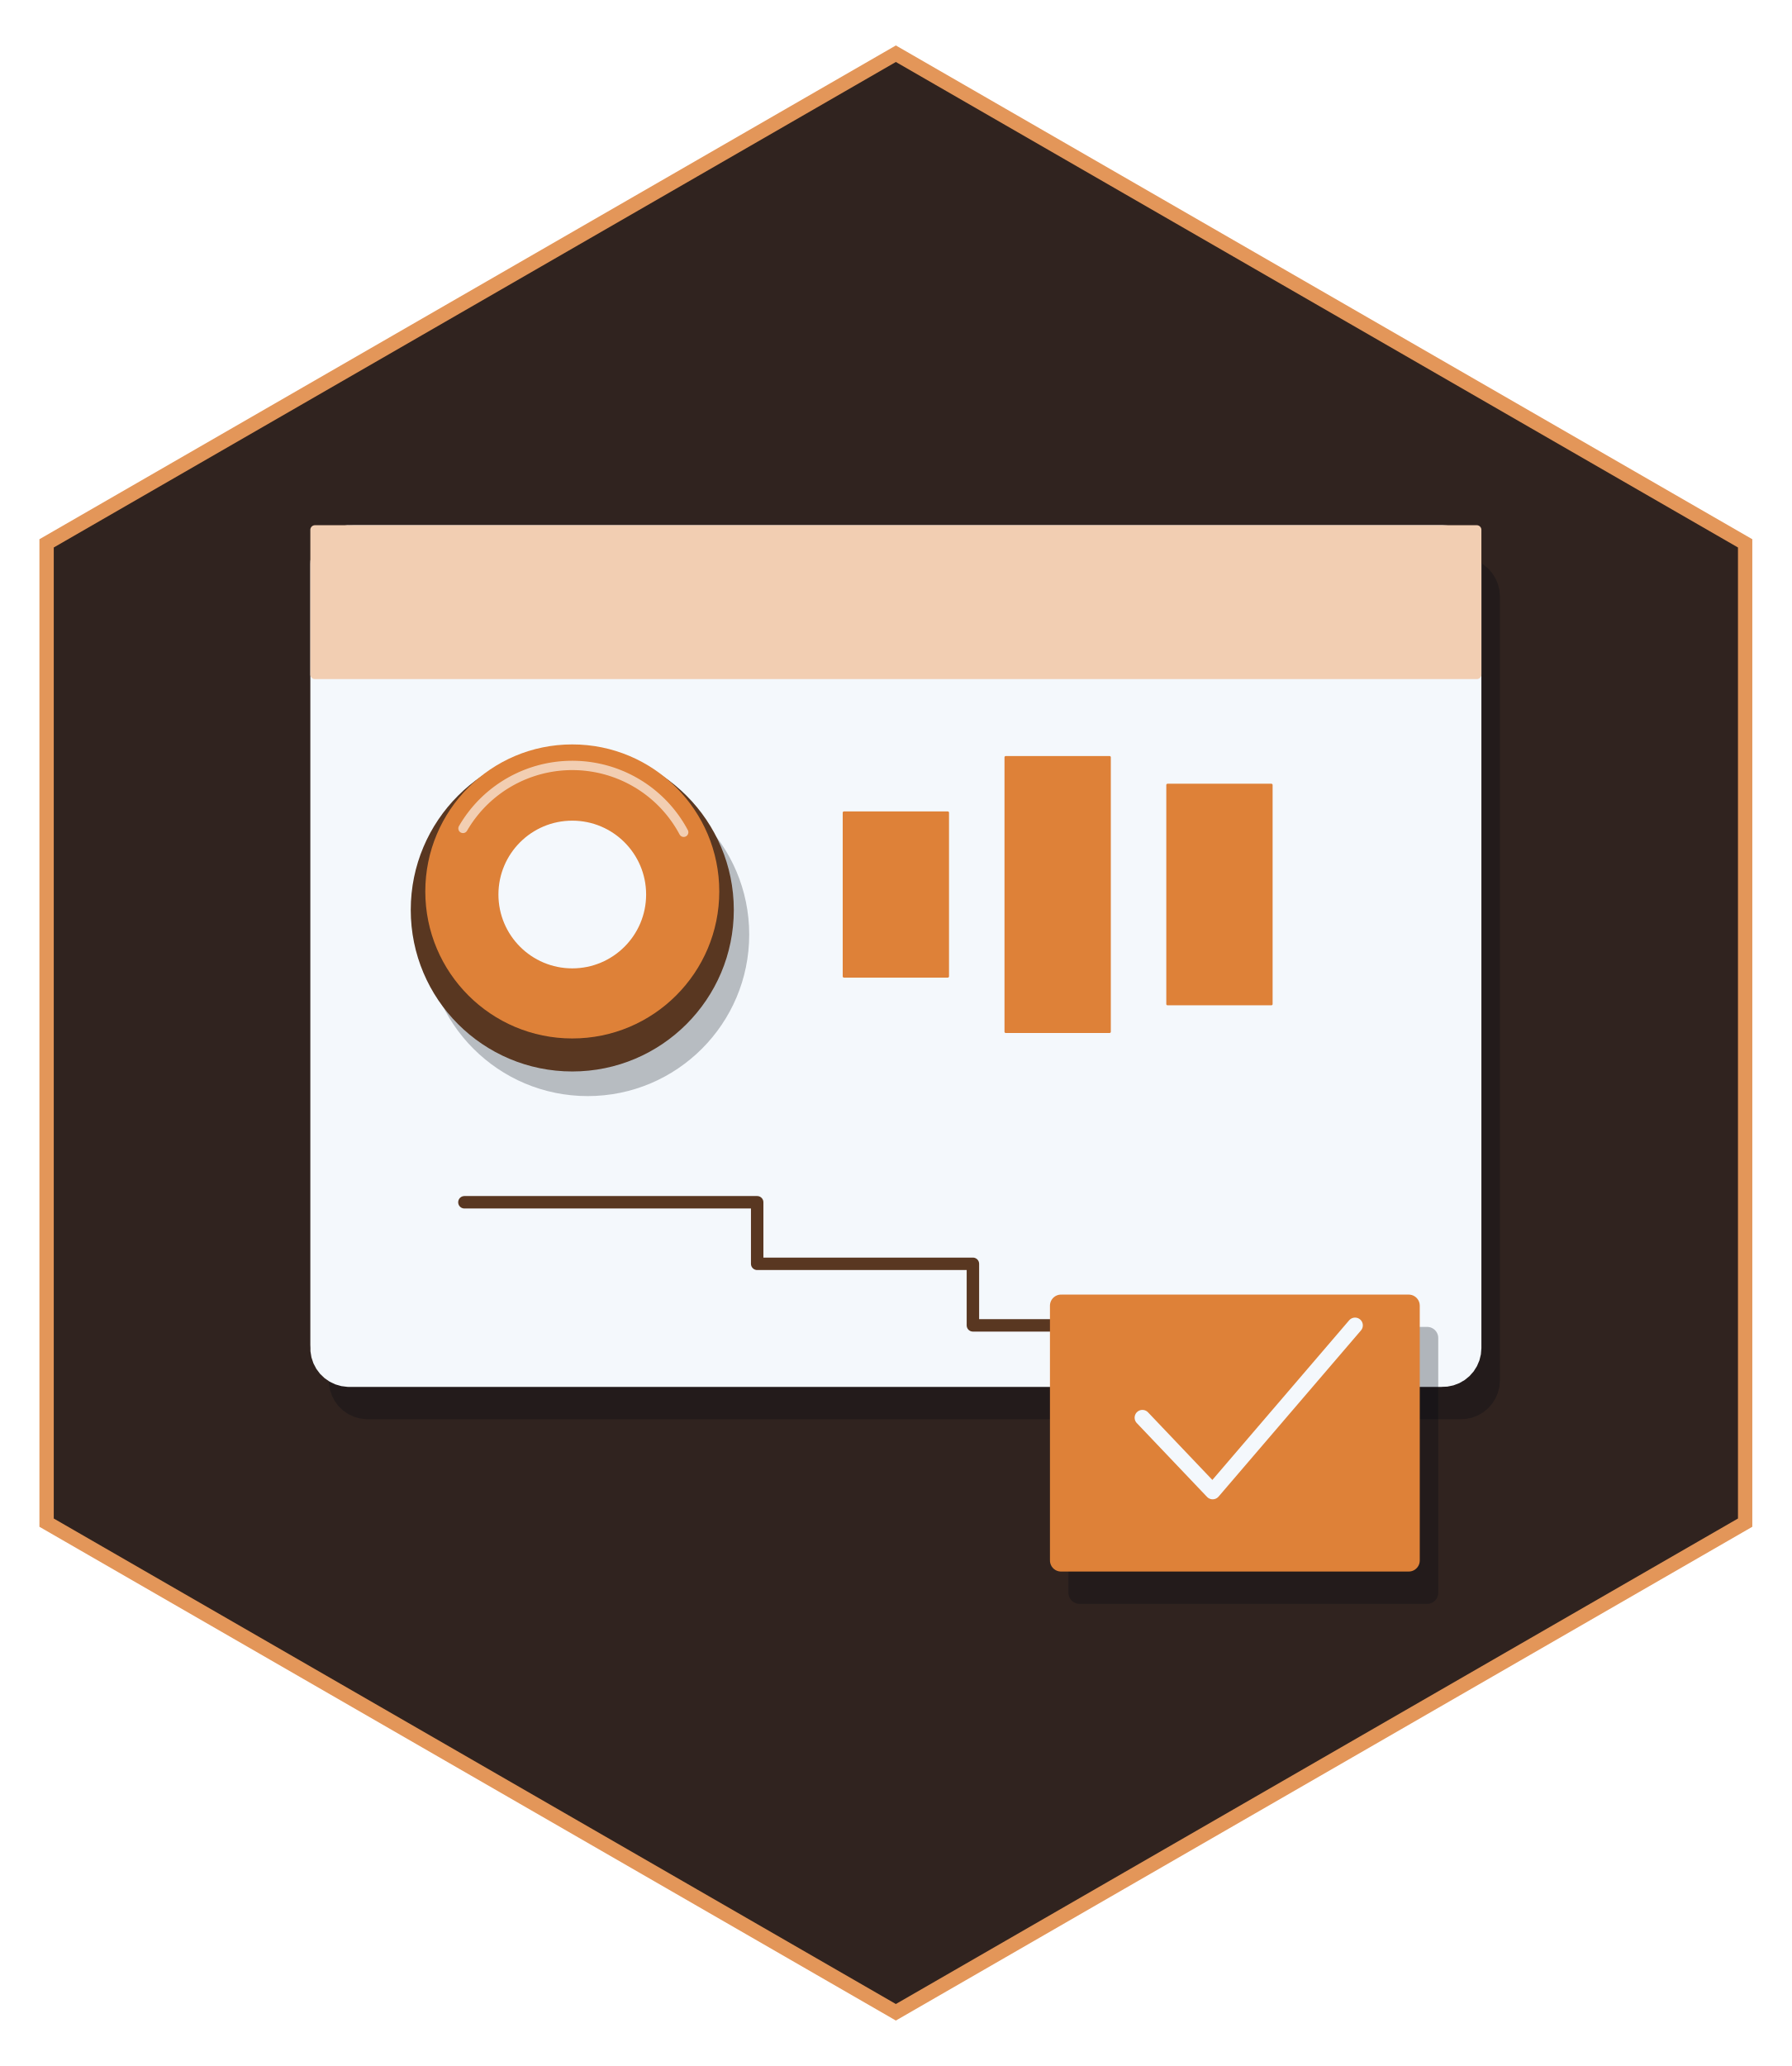
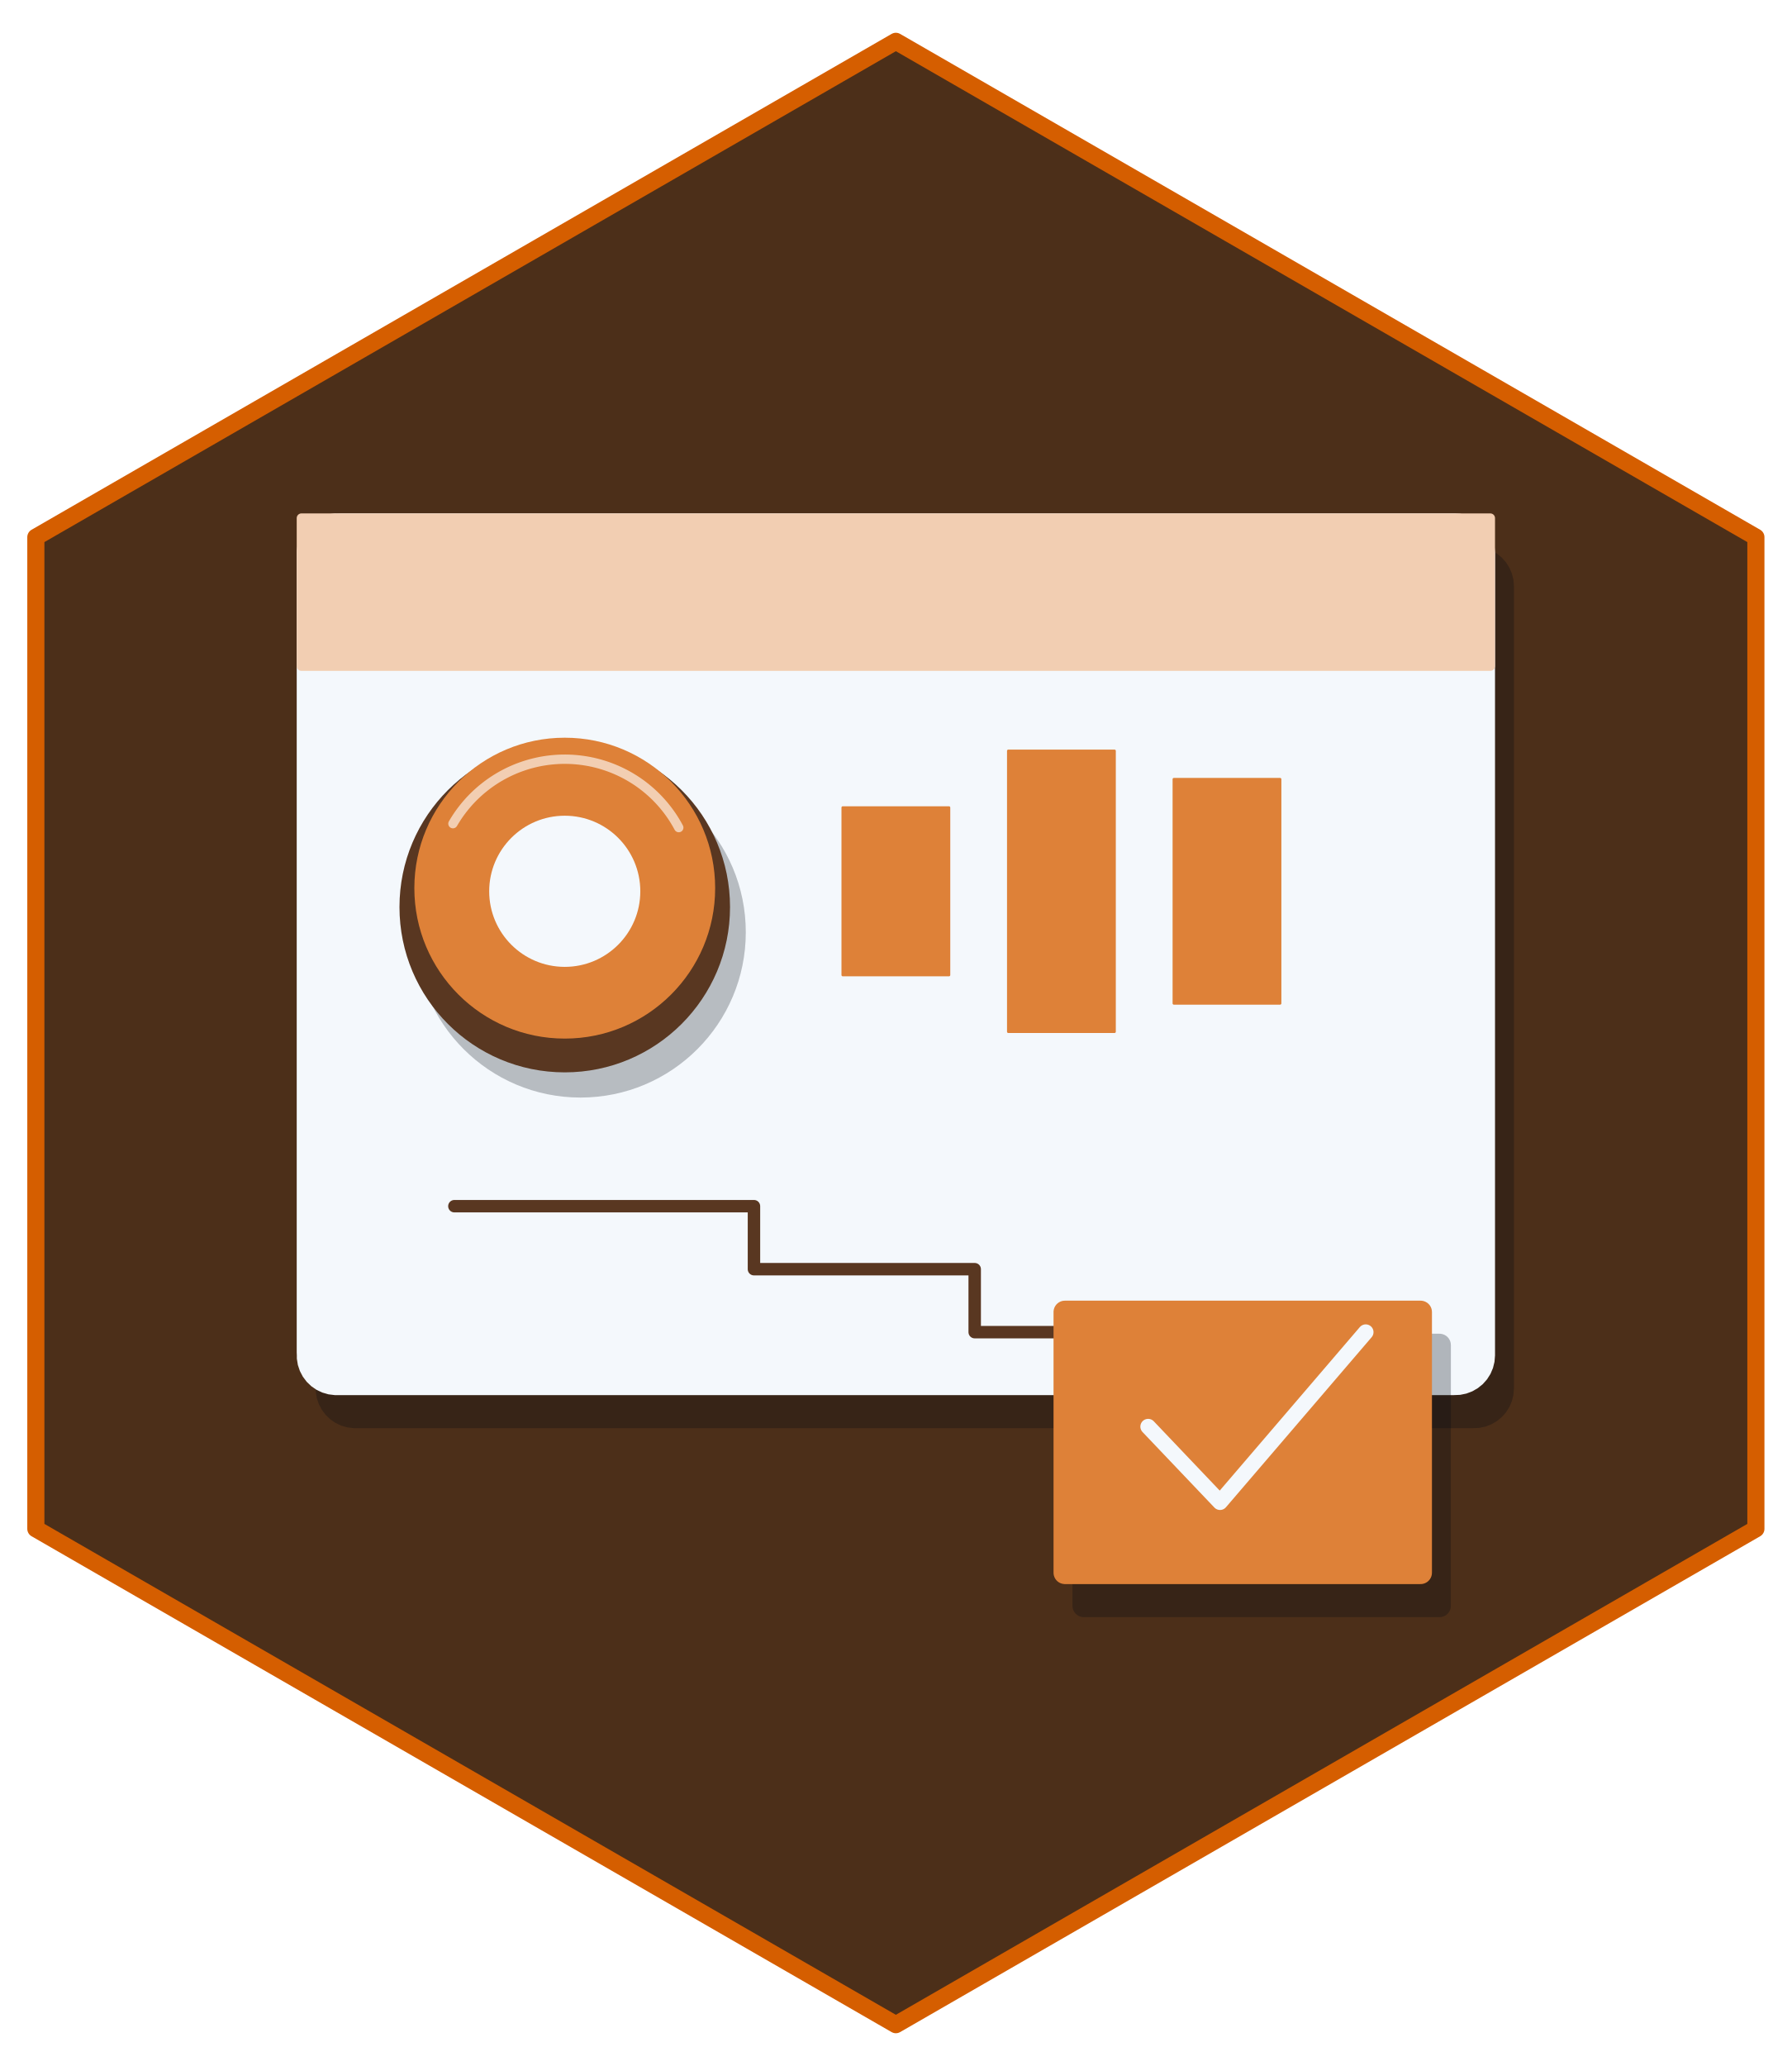
- <svg xmlns="http://www.w3.org/2000/svg" width="432" height="498" viewBox="0 0 432 498">
-   <path fill-rule="nonzero" fill="rgb(100%, 100%, 100%)" fill-opacity="1" d="M 216 4.98 L 427.68 126.988 L 427.68 371.012 L 216 493.02 L 4.32 371.012 L 4.32 126.988 Z M 216 4.98 " />
-   <path fill-rule="nonzero" fill="rgb(89.02%, 58.824%, 34.902%)" fill-opacity="1" d="M 216 10.957 L 422.496 129.977 L 422.496 368.023 L 216 487.043 L 9.504 368.023 L 9.504 129.977 Z M 216 10.957 " />
-   <path fill-rule="nonzero" fill="rgb(18.824%, 13.725%, 12.157%)" fill-opacity="1" d="M 216 14.941 L 419.039 131.969 L 419.039 366.031 L 216 483.059 L 12.961 366.031 L 12.961 131.969 Z M 216 14.941 " />
-   <path fill-rule="nonzero" fill="rgb(1.176%, 3.922%, 7.059%)" fill-opacity="0.278" d="M 88.629 342.098 L 352.289 342.098 L 351.914 342.09 L 353.414 342.027 L 354.891 341.727 L 356.297 341.195 L 357.598 340.441 L 358.766 339.492 L 359.762 338.363 L 360.566 337.094 L 361.156 335.711 L 361.516 334.25 L 361.637 332.75 L 361.637 143.738 L 361.516 142.238 L 361.156 140.777 L 360.566 139.395 L 359.762 138.125 L 358.766 136.996 L 357.598 136.047 L 356.297 135.293 L 354.891 134.762 L 353.414 134.461 L 352.289 134.391 L 88.629 134.391 L 89.754 134.461 L 88.25 134.398 L 86.758 134.582 L 85.312 135 L 83.953 135.645 L 82.715 136.5 L 81.633 137.539 L 80.727 138.742 L 80.027 140.074 L 79.551 141.5 L 79.312 142.984 L 79.281 143.738 L 79.281 332.75 L 79.312 331.996 L 79.312 333.5 L 79.551 334.988 L 80.027 336.414 L 80.727 337.746 L 81.633 338.949 L 82.715 339.988 L 83.953 340.844 L 85.312 341.488 L 86.758 341.906 L 88.25 342.09 Z M 88.629 342.098 " />
-   <path fill-rule="nonzero" fill="rgb(95.686%, 97.255%, 98.824%)" fill-opacity="1" d="M 84.168 334.309 L 347.832 334.309 L 347.453 334.301 L 348.957 334.238 L 350.43 333.938 L 351.836 333.406 L 353.141 332.652 L 354.305 331.703 L 355.305 330.574 L 356.105 329.305 L 356.695 327.922 L 357.055 326.461 L 357.176 324.961 L 357.176 135.949 L 357.055 134.449 L 356.695 132.988 L 356.105 131.605 L 355.305 130.336 L 354.305 129.207 L 353.141 128.258 L 351.836 127.504 L 350.43 126.973 L 348.957 126.672 L 347.832 126.602 L 84.168 126.602 L 85.297 126.672 L 83.793 126.609 L 82.301 126.793 L 80.855 127.211 L 79.496 127.855 L 78.258 128.711 L 77.172 129.75 L 76.27 130.953 L 75.57 132.285 L 75.094 133.711 L 74.852 135.195 L 74.824 135.949 L 74.824 324.961 L 74.852 324.207 L 74.852 325.711 L 75.094 327.199 L 75.57 328.625 L 76.27 329.957 L 77.172 331.16 L 78.258 332.199 L 79.496 333.055 L 80.855 333.699 L 82.301 334.117 L 83.793 334.301 Z M 84.168 334.309 " />
-   <path fill-rule="nonzero" fill="rgb(94.902%, 80.784%, 69.804%)" fill-opacity="1" d="M 75.934 163.691 L 356.066 163.691 L 356.02 163.691 L 356.199 163.684 L 356.375 163.648 L 356.543 163.586 L 356.695 163.496 L 356.836 163.383 L 356.953 163.25 L 357.051 163.098 L 357.121 162.934 L 357.164 162.758 L 357.176 162.578 L 357.176 127.715 L 357.164 127.535 L 357.121 127.363 L 357.051 127.199 L 356.953 127.047 L 356.836 126.914 L 356.695 126.801 L 356.543 126.711 L 356.375 126.645 L 356.199 126.609 L 356.066 126.602 L 75.934 126.602 L 76.07 126.609 L 75.891 126.602 L 75.711 126.625 L 75.539 126.676 L 75.379 126.75 L 75.23 126.852 L 75.102 126.977 L 74.996 127.121 L 74.91 127.277 L 74.855 127.449 L 74.824 127.625 L 74.824 162.578 L 74.824 162.492 L 74.824 162.668 L 74.855 162.848 L 74.91 163.016 L 74.996 163.176 L 75.102 163.316 L 75.23 163.441 L 75.379 163.543 L 75.539 163.621 L 75.711 163.672 L 75.891 163.691 Z M 75.934 163.691 " />
-   <path fill-rule="nonzero" fill="rgb(1.176%, 3.922%, 7.059%)" fill-opacity="0.251" d="M 180.641 225.262 C 180.641 246.77 163.203 264.207 141.695 264.207 C 120.188 264.207 102.75 246.77 102.75 225.262 C 102.75 203.754 120.188 186.316 141.695 186.316 C 163.203 186.316 180.641 203.754 180.641 225.262 " />
-   <path fill-rule="nonzero" fill="rgb(34.902%, 21.569%, 12.941%)" fill-opacity="1" d="M 176.926 219.328 C 176.926 240.836 159.488 258.273 137.98 258.273 C 116.473 258.273 99.035 240.836 99.035 219.328 C 99.035 197.82 116.473 180.383 137.98 180.383 C 159.488 180.383 176.926 197.82 176.926 219.328 " />
-   <path fill-rule="nonzero" fill="rgb(87.059%, 50.588%, 21.961%)" fill-opacity="1" d="M 173.422 214.879 C 173.422 234.449 157.555 250.316 137.98 250.316 C 118.406 250.316 102.543 234.449 102.543 214.879 C 102.543 195.305 118.406 179.438 137.98 179.438 C 157.555 179.438 173.422 195.305 173.422 214.879 " />
-   <path fill="none" stroke-width="2.25" stroke-linecap="round" stroke-linejoin="round" stroke="rgb(94.902%, 80.784%, 69.804%)" stroke-opacity="1" stroke-miterlimit="10" d="M 164.848 200.617 L 164.453 199.898 L 164.039 199.191 L 163.605 198.496 L 163.152 197.812 L 162.684 197.141 L 162.195 196.484 L 161.691 195.84 L 161.168 195.207 L 160.629 194.59 L 160.074 193.988 L 159.5 193.402 L 158.914 192.832 L 158.312 192.277 L 157.691 191.738 L 157.062 191.215 L 156.414 190.711 L 155.758 190.223 L 155.086 189.754 L 154.398 189.301 L 153.703 188.871 L 152.996 188.457 L 152.277 188.062 L 151.547 187.688 L 150.809 187.332 L 150.062 186.996 L 149.305 186.684 L 148.539 186.387 L 147.766 186.113 L 146.984 185.859 L 146.199 185.629 L 145.406 185.418 L 144.609 185.23 L 143.805 185.062 L 143 184.918 L 142.188 184.793 L 141.375 184.691 L 140.559 184.609 L 139.742 184.551 L 138.922 184.516 L 138.102 184.5 L 137.281 184.508 L 136.461 184.539 L 135.645 184.59 L 134.828 184.664 L 134.012 184.758 L 133.199 184.879 L 132.395 185.016 L 131.59 185.18 L 130.789 185.359 L 129.996 185.566 L 129.207 185.789 L 128.426 186.039 L 127.648 186.305 L 126.883 186.594 L 126.121 186.902 L 125.371 187.23 L 124.629 187.582 L 123.898 187.949 L 123.176 188.34 L 122.465 188.746 L 121.766 189.172 L 121.078 189.617 L 120.402 190.082 L 119.738 190.566 L 119.09 191.062 L 118.453 191.582 L 117.832 192.113 L 117.223 192.664 L 116.633 193.23 L 116.055 193.812 L 115.496 194.41 L 114.949 195.023 L 114.422 195.652 L 113.914 196.293 L 113.418 196.945 L 112.945 197.613 L 112.488 198.293 L 112.051 198.984 L 111.629 199.688 " />
-   <path fill-rule="nonzero" fill="rgb(95.686%, 97.255%, 98.824%)" fill-opacity="1" d="M 155.785 215.617 C 155.785 225.453 147.812 233.422 137.98 233.422 C 128.148 233.422 120.176 225.453 120.176 215.617 C 120.176 205.785 128.148 197.816 137.98 197.816 C 147.812 197.816 155.785 205.785 155.785 215.617 " />
-   <path fill-rule="nonzero" fill="rgb(87.059%, 50.588%, 21.961%)" fill-opacity="1" d="M 203.488 235.648 L 228.512 235.648 L 228.496 235.648 L 228.547 235.645 L 228.594 235.637 L 228.641 235.617 L 228.684 235.594 L 228.723 235.562 L 228.754 235.523 L 228.781 235.484 L 228.801 235.438 L 228.812 235.391 L 228.816 235.34 L 228.816 195.898 L 228.812 195.848 L 228.801 195.801 L 228.781 195.754 L 228.754 195.715 L 228.723 195.676 L 228.684 195.645 L 228.641 195.621 L 228.594 195.602 L 228.547 195.594 L 228.512 195.59 L 203.488 195.59 L 203.527 195.594 L 203.477 195.59 L 203.43 195.598 L 203.383 195.609 L 203.336 195.633 L 203.297 195.66 L 203.262 195.695 L 203.23 195.734 L 203.207 195.777 L 203.191 195.824 L 203.184 195.875 L 203.184 235.34 L 203.184 235.316 L 203.184 235.363 L 203.191 235.414 L 203.207 235.461 L 203.23 235.504 L 203.262 235.543 L 203.297 235.578 L 203.336 235.605 L 203.383 235.629 L 203.43 235.641 L 203.477 235.648 Z M 203.488 235.648 " />
-   <path fill-rule="nonzero" fill="rgb(87.059%, 50.588%, 21.961%)" fill-opacity="1" d="M 242.5 249 L 267.52 249 L 267.508 249 L 267.555 248.996 L 267.605 248.988 L 267.652 248.969 L 267.695 248.945 L 267.734 248.914 L 267.766 248.879 L 267.793 248.836 L 267.812 248.789 L 267.824 248.742 L 267.828 248.691 L 267.828 182.547 L 267.824 182.496 L 267.812 182.449 L 267.793 182.402 L 267.766 182.359 L 267.734 182.324 L 267.695 182.293 L 267.652 182.266 L 267.605 182.25 L 267.555 182.238 L 242.5 182.238 L 242.535 182.238 L 242.488 182.238 L 242.438 182.242 L 242.391 182.258 L 242.348 182.277 L 242.305 182.309 L 242.27 182.34 L 242.238 182.383 L 242.215 182.426 L 242.199 182.473 L 242.191 182.52 L 242.191 248.691 L 242.191 248.668 L 242.191 248.719 L 242.199 248.766 L 242.215 248.812 L 242.238 248.855 L 242.27 248.895 L 242.305 248.93 L 242.348 248.957 L 242.391 248.98 L 242.438 248.992 L 242.488 249 Z M 242.5 249 " />
-   <path fill-rule="nonzero" fill="rgb(87.059%, 50.588%, 21.961%)" fill-opacity="1" d="M 281.508 242.324 L 306.527 242.324 L 306.516 242.324 L 306.566 242.32 L 306.613 242.312 L 306.66 242.293 L 306.703 242.27 L 306.742 242.238 L 306.773 242.199 L 306.801 242.16 L 306.82 242.113 L 306.832 242.066 L 306.836 242.016 L 306.836 189.223 L 306.832 189.172 L 306.82 189.125 L 306.801 189.078 L 306.773 189.035 L 306.742 189 L 306.703 188.969 L 306.66 188.945 L 306.613 188.926 L 306.566 188.918 L 306.527 188.914 L 281.508 188.914 L 281.547 188.918 L 281.496 188.914 L 281.449 188.922 L 281.398 188.934 L 281.355 188.957 L 281.316 188.984 L 281.277 189.02 L 281.25 189.059 L 281.227 189.102 L 281.211 189.148 L 281.203 189.195 L 281.203 242.016 L 281.203 241.992 L 281.203 242.039 L 281.211 242.09 L 281.227 242.137 L 281.25 242.18 L 281.277 242.219 L 281.316 242.254 L 281.355 242.281 L 281.398 242.305 L 281.449 242.316 L 281.496 242.324 Z M 281.508 242.324 " />
-   <path fill="none" stroke-width="3" stroke-linecap="round" stroke-linejoin="round" stroke="rgb(34.902%, 21.569%, 12.941%)" stroke-opacity="1" stroke-miterlimit="10" d="M 111.973 289.801 L 182.562 289.801 L 182.562 304.637 L 234.574 304.637 L 234.574 319.473 L 305.164 319.473 " />
-   <path fill-rule="nonzero" fill="rgb(1.176%, 3.922%, 7.059%)" fill-opacity="0.278" d="M 260.281 386.605 L 344.105 386.605 L 343.996 386.602 L 344.426 386.586 L 344.848 386.5 L 345.25 386.348 L 345.621 386.133 L 345.953 385.859 L 346.238 385.539 L 346.469 385.176 L 346.637 384.781 L 346.742 384.363 L 346.773 383.934 L 346.773 322.512 L 346.742 322.086 L 346.637 321.668 L 346.469 321.273 L 346.238 320.91 L 345.953 320.586 L 345.621 320.316 L 345.25 320.102 L 344.848 319.949 L 344.426 319.863 L 344.105 319.844 L 260.281 319.844 L 260.602 319.863 L 260.172 319.844 L 259.746 319.895 L 259.332 320.016 L 258.945 320.199 L 258.59 320.445 L 258.281 320.742 L 258.023 321.086 L 257.824 321.465 L 257.688 321.875 L 257.617 322.297 L 257.609 322.512 L 257.609 383.934 L 257.617 383.719 L 257.617 384.148 L 257.688 384.574 L 257.824 384.98 L 258.023 385.359 L 258.281 385.703 L 258.59 386.004 L 258.945 386.246 L 259.332 386.43 L 259.746 386.551 L 260.172 386.602 Z M 260.281 386.605 " />
-   <path fill-rule="nonzero" fill="rgb(87.059%, 50.588%, 21.961%)" fill-opacity="1" d="M 255.824 378.816 L 339.645 378.816 L 339.539 378.812 L 339.969 378.797 L 340.391 378.711 L 340.793 378.559 L 341.164 378.344 L 341.496 378.07 L 341.781 377.75 L 342.012 377.387 L 342.18 376.992 L 342.281 376.574 L 342.316 376.145 L 342.316 314.723 L 342.281 314.297 L 342.18 313.879 L 342.012 313.484 L 341.781 313.121 L 341.496 312.797 L 341.164 312.527 L 340.793 312.312 L 340.391 312.16 L 339.969 312.074 L 339.645 312.055 L 255.824 312.055 L 256.145 312.074 L 255.715 312.055 L 255.289 312.105 L 254.875 312.227 L 254.488 312.41 L 254.133 312.656 L 253.824 312.953 L 253.566 313.297 L 253.367 313.676 L 253.23 314.086 L 253.16 314.508 L 253.152 314.723 L 253.152 376.145 L 253.16 375.93 L 253.16 376.359 L 253.23 376.785 L 253.367 377.191 L 253.566 377.574 L 253.824 377.914 L 254.133 378.215 L 254.488 378.457 L 254.875 378.641 L 255.289 378.762 L 255.715 378.812 Z M 255.824 378.816 " />
-   <path fill="none" stroke-width="3.75" stroke-linecap="round" stroke-linejoin="round" stroke="rgb(95.686%, 97.255%, 98.824%)" stroke-opacity="1" stroke-miterlimit="10" d="M 275.441 341.727 L 292.383 359.527 L 326.715 319.473 " />
+ <svg xmlns="http://www.w3.org/2000/svg" width="432pt" height="498pt" viewBox="0 0 432 498">
+   <path fill-rule="nonzero" fill="rgb(29.804%, 18.431%, 9.804%)" fill-opacity="1" stroke-width="4.125" stroke-linecap="round" stroke-linejoin="round" stroke="rgb(83.529%, 36.863%, 0%)" stroke-opacity="1" stroke-miterlimit="10" d="M 216 9.961 L 423.359 129.48 L 423.359 368.52 L 216 488.039 L 8.641 368.52 L 8.641 129.48 Z M 216 9.961 " />
+   <path fill-rule="nonzero" fill="rgb(1.176%, 3.922%, 7.059%)" fill-opacity="0.278" d="M 85.664 344.262 L 355.457 344.262 L 355.074 344.254 L 356.613 344.191 L 358.121 343.883 L 359.559 343.336 L 360.891 342.566 L 362.082 341.594 L 363.105 340.441 L 363.926 339.141 L 364.531 337.727 L 364.898 336.23 L 365.023 334.695 L 365.023 141.289 L 364.898 139.758 L 364.531 138.262 L 363.926 136.844 L 363.105 135.543 L 362.082 134.395 L 360.891 133.418 L 359.559 132.648 L 358.121 132.105 L 356.613 131.797 L 355.457 131.727 L 85.664 131.727 L 86.816 131.797 L 85.281 131.734 L 83.754 131.918 L 82.273 132.348 L 80.883 133.008 L 79.617 133.883 L 78.508 134.949 L 77.582 136.18 L 76.867 137.543 L 76.379 139 L 76.133 140.52 L 76.102 141.289 L 76.102 334.695 L 76.133 333.926 L 76.133 335.465 L 76.379 336.984 L 76.867 338.445 L 77.582 339.809 L 78.508 341.039 L 79.617 342.105 L 80.883 342.98 L 82.273 343.641 L 83.754 344.066 L 85.281 344.254 Z M 85.664 344.262 " />
+   <path fill-rule="nonzero" fill="rgb(95.686%, 97.255%, 98.824%)" fill-opacity="1" d="M 81.102 336.293 L 350.898 336.293 L 350.512 336.285 L 352.051 336.223 L 353.559 335.914 L 354.996 335.367 L 356.328 334.598 L 357.523 333.625 L 358.543 332.473 L 359.367 331.172 L 359.969 329.754 L 360.336 328.262 L 360.461 326.727 L 360.461 133.32 L 360.336 131.785 L 359.969 130.293 L 359.367 128.875 L 358.543 127.574 L 357.523 126.422 L 356.328 125.449 L 354.996 124.68 L 353.559 124.133 L 352.051 123.824 L 350.898 123.758 L 81.102 123.758 L 82.258 123.824 L 80.719 123.766 L 79.191 123.949 L 77.711 124.379 L 76.32 125.039 L 75.055 125.91 L 73.945 126.977 L 73.02 128.207 L 72.305 129.57 L 71.816 131.031 L 71.57 132.551 L 71.539 133.32 L 71.539 326.727 L 71.57 325.957 L 71.57 327.496 L 71.816 329.016 L 72.305 330.477 L 73.02 331.84 L 73.945 333.07 L 75.055 334.137 L 76.32 335.012 L 77.711 335.668 L 79.191 336.098 L 80.719 336.285 Z M 81.102 336.293 " />
+   <path fill-rule="nonzero" fill="rgb(94.902%, 80.784%, 69.804%)" fill-opacity="1" d="M 72.68 161.707 L 359.32 161.707 L 359.277 161.707 L 359.461 161.699 L 359.641 161.664 L 359.809 161.598 L 359.969 161.508 L 360.109 161.391 L 360.234 161.254 L 360.332 161.098 L 360.402 160.93 L 360.445 160.754 L 360.461 160.57 L 360.461 124.895 L 360.445 124.711 L 360.402 124.535 L 360.332 124.367 L 360.234 124.211 L 360.109 124.074 L 359.969 123.957 L 359.809 123.867 L 359.641 123.801 L 359.461 123.766 L 359.32 123.758 L 72.68 123.758 L 72.816 123.766 L 72.633 123.758 L 72.449 123.777 L 72.273 123.832 L 72.109 123.91 L 71.957 124.012 L 71.824 124.141 L 71.715 124.285 L 71.629 124.449 L 71.574 124.621 L 71.543 124.805 L 71.539 124.895 L 71.539 160.57 L 71.543 160.48 L 71.543 160.66 L 71.574 160.844 L 71.629 161.016 L 71.715 161.18 L 71.824 161.324 L 71.957 161.453 L 72.109 161.555 L 72.273 161.637 L 72.449 161.688 L 72.633 161.707 Z M 72.68 161.707 " />
+   <path fill-rule="nonzero" fill="rgb(1.176%, 3.922%, 7.059%)" fill-opacity="0.251" d="M 179.816 224.711 C 179.816 246.719 161.977 264.562 139.969 264.562 C 117.961 264.562 100.117 246.719 100.117 224.711 C 100.117 202.703 117.961 184.859 139.969 184.859 C 161.977 184.859 179.816 202.703 179.816 224.711 " />
+   <path fill-rule="nonzero" fill="rgb(34.902%, 21.569%, 12.941%)" fill-opacity="1" d="M 176.016 218.637 C 176.016 240.648 158.176 258.488 136.168 258.488 C 114.156 258.488 96.316 240.648 96.316 218.637 C 96.316 196.629 114.156 178.789 136.168 178.789 C 158.176 178.789 176.016 196.629 176.016 218.637 " />
+   <path fill-rule="nonzero" fill="rgb(87.059%, 50.588%, 21.961%)" fill-opacity="1" d="M 172.43 214.082 C 172.43 234.113 156.195 250.348 136.168 250.348 C 116.137 250.348 99.902 234.113 99.902 214.082 C 99.902 194.055 116.137 177.82 136.168 177.82 C 156.195 177.82 172.43 194.055 172.43 214.082 " />
+   <path fill="none" stroke-width="2.25" stroke-linecap="round" stroke-linejoin="round" stroke="rgb(94.902%, 80.784%, 69.804%)" stroke-opacity="1" stroke-miterlimit="10" d="M 163.656 199.492 L 163.254 198.758 L 162.828 198.035 L 162.387 197.32 L 161.926 196.621 L 161.445 195.938 L 160.945 195.262 L 160.426 194.602 L 159.895 193.957 L 159.34 193.324 L 158.773 192.711 L 158.188 192.109 L 157.586 191.523 L 156.969 190.957 L 156.336 190.406 L 155.691 189.871 L 155.031 189.355 L 154.355 188.855 L 153.668 188.375 L 152.969 187.914 L 152.254 187.473 L 151.531 187.047 L 150.797 186.645 L 150.051 186.262 L 149.293 185.898 L 148.527 185.555 L 147.754 185.234 L 146.969 184.93 L 146.18 184.652 L 145.383 184.395 L 144.578 184.156 L 143.766 183.941 L 142.949 183.746 L 142.129 183.574 L 141.301 183.426 L 140.473 183.301 L 139.641 183.195 L 138.805 183.113 L 137.969 183.051 L 137.129 183.016 L 136.289 183 L 135.449 183.008 L 134.613 183.039 L 133.773 183.094 L 132.938 183.168 L 132.105 183.266 L 131.277 183.387 L 130.449 183.527 L 129.625 183.695 L 128.809 183.883 L 127.996 184.09 L 127.188 184.32 L 126.387 184.574 L 125.594 184.848 L 124.809 185.141 L 124.031 185.457 L 123.266 185.793 L 122.504 186.152 L 121.758 186.531 L 121.02 186.926 L 120.289 187.344 L 119.574 187.781 L 118.871 188.238 L 118.18 188.711 L 117.5 189.207 L 116.836 189.719 L 116.184 190.246 L 115.547 190.793 L 114.926 191.355 L 114.32 191.934 L 113.73 192.531 L 113.156 193.141 L 112.602 193.77 L 112.062 194.41 L 111.539 195.066 L 111.035 195.734 L 110.547 196.418 L 110.082 197.113 L 109.633 197.82 L 109.203 198.543 " />
+   <path fill-rule="nonzero" fill="rgb(95.686%, 97.255%, 98.824%)" fill-opacity="1" d="M 154.383 214.844 C 154.383 224.902 146.227 233.059 136.168 233.059 C 126.105 233.059 117.949 224.902 117.949 214.844 C 117.949 204.781 126.105 196.625 136.168 196.625 C 146.227 196.625 154.383 204.781 154.383 214.844 " />
+   <path fill-rule="nonzero" fill="rgb(87.059%, 50.588%, 21.961%)" fill-opacity="1" d="M 203.199 235.336 L 228.801 235.336 L 228.789 235.336 L 228.84 235.336 L 228.887 235.324 L 228.938 235.305 L 228.98 235.281 L 229.02 235.25 L 229.051 235.211 L 229.078 235.168 L 229.098 235.121 L 229.113 235.074 L 229.117 235.023 L 229.117 194.664 L 229.113 194.613 L 229.098 194.562 L 229.078 194.516 L 229.051 194.473 L 229.02 194.438 L 228.98 194.402 L 228.938 194.379 L 228.887 194.359 L 228.84 194.352 L 228.801 194.348 L 203.199 194.348 L 203.238 194.352 L 203.188 194.348 L 203.137 194.355 L 203.086 194.367 L 203.043 194.391 L 203 194.418 L 202.965 194.453 L 202.934 194.496 L 202.91 194.539 L 202.895 194.586 L 202.887 194.637 L 202.883 194.664 L 202.883 235.023 L 202.887 234.996 L 202.887 235.047 L 202.895 235.098 L 202.91 235.145 L 202.934 235.191 L 202.965 235.23 L 203 235.266 L 203.043 235.293 L 203.086 235.316 L 203.137 235.332 L 203.188 235.336 Z M 203.199 235.336 " />
+   <path fill-rule="nonzero" fill="rgb(87.059%, 50.588%, 21.961%)" fill-opacity="1" d="M 243.117 249 L 268.719 249 L 268.703 249 L 268.754 248.996 L 268.805 248.988 L 268.852 248.969 L 268.895 248.945 L 268.938 248.914 L 268.969 248.875 L 268.996 248.832 L 269.016 248.785 L 269.027 248.734 L 269.031 248.684 L 269.031 181 L 269.027 180.949 L 269.016 180.898 L 268.996 180.855 L 268.969 180.812 L 268.938 180.773 L 268.895 180.742 L 268.852 180.715 L 268.805 180.699 L 268.754 180.688 L 268.719 180.684 L 243.117 180.684 L 243.152 180.688 L 243.102 180.684 L 243.055 180.691 L 243.004 180.707 L 242.957 180.727 L 242.918 180.758 L 242.879 180.793 L 242.852 180.832 L 242.828 180.875 L 242.809 180.926 L 242.801 180.973 L 242.801 248.684 L 242.801 248.66 L 242.801 248.711 L 242.809 248.762 L 242.828 248.809 L 242.852 248.852 L 242.879 248.895 L 242.918 248.93 L 242.957 248.957 L 243.004 248.98 L 243.055 248.992 L 243.102 249 Z M 243.117 249 " />
+   <path fill-rule="nonzero" fill="rgb(87.059%, 50.588%, 21.961%)" fill-opacity="1" d="M 283.031 242.168 L 308.633 242.168 L 308.621 242.168 L 308.672 242.168 L 308.723 242.156 L 308.77 242.137 L 308.812 242.113 L 308.852 242.082 L 308.887 242.043 L 308.914 242 L 308.934 241.953 L 308.945 241.902 L 308.949 241.855 L 308.949 187.832 L 308.945 187.781 L 308.934 187.73 L 308.914 187.684 L 308.887 187.641 L 308.852 187.605 L 308.812 187.574 L 308.77 187.547 L 308.723 187.527 L 308.672 187.52 L 308.633 187.516 L 283.031 187.516 L 283.07 187.52 L 283.02 187.516 L 282.969 187.523 L 282.922 187.535 L 282.875 187.559 L 282.832 187.586 L 282.797 187.621 L 282.766 187.664 L 282.742 187.707 L 282.727 187.758 L 282.719 187.805 L 282.719 241.855 L 282.719 241.828 L 282.719 241.879 L 282.727 241.93 L 282.742 241.977 L 282.766 242.023 L 282.797 242.062 L 282.832 242.098 L 282.875 242.125 L 282.922 242.148 L 282.969 242.164 L 283.02 242.168 Z M 283.031 242.168 " />
+   <path fill="none" stroke-width="3" stroke-linecap="round" stroke-linejoin="round" stroke="rgb(34.902%, 21.569%, 12.941%)" stroke-opacity="1" stroke-miterlimit="10" d="M 109.555 290.746 L 181.785 290.746 L 181.785 305.93 L 235.008 305.93 L 235.008 321.109 L 307.238 321.109 " />
+   <path fill-rule="nonzero" fill="rgb(1.176%, 3.922%, 7.059%)" fill-opacity="0.278" d="M 261.309 389.805 L 347.082 389.805 L 346.973 389.801 L 347.414 389.785 L 347.844 389.695 L 348.254 389.539 L 348.637 389.32 L 348.977 389.043 L 349.27 388.715 L 349.504 388.344 L 349.676 387.938 L 349.781 387.512 L 349.816 387.07 L 349.816 324.223 L 349.781 323.785 L 349.676 323.355 L 349.504 322.953 L 349.27 322.582 L 348.977 322.25 L 348.637 321.973 L 348.254 321.754 L 347.844 321.598 L 347.414 321.508 L 347.082 321.488 L 261.309 321.488 L 261.641 321.508 L 261.199 321.492 L 260.766 321.543 L 260.34 321.668 L 259.945 321.855 L 259.582 322.105 L 259.266 322.41 L 259 322.762 L 258.797 323.152 L 258.656 323.566 L 258.586 324.004 L 258.578 324.223 L 258.578 387.07 L 258.586 386.852 L 258.586 387.293 L 258.656 387.727 L 258.797 388.145 L 259 388.531 L 259.266 388.883 L 259.582 389.188 L 259.945 389.438 L 260.34 389.625 L 260.766 389.75 L 261.199 389.801 Z M 261.309 389.805 " />
+   <path fill-rule="nonzero" fill="rgb(87.059%, 50.588%, 21.961%)" fill-opacity="1" d="M 256.75 381.836 L 342.523 381.836 L 342.41 381.832 L 342.852 381.816 L 343.281 381.727 L 343.691 381.57 L 344.074 381.352 L 344.414 381.074 L 344.707 380.742 L 344.941 380.371 L 345.113 379.969 L 345.219 379.539 L 345.254 379.102 L 345.254 316.254 L 345.219 315.812 L 345.113 315.387 L 344.941 314.98 L 344.707 314.609 L 344.414 314.281 L 344.074 314.004 L 343.691 313.785 L 343.281 313.629 L 342.852 313.539 L 342.523 313.52 L 256.75 313.52 L 257.078 313.539 L 256.637 313.523 L 256.203 313.574 L 255.781 313.695 L 255.383 313.887 L 255.02 314.137 L 254.703 314.441 L 254.438 314.793 L 254.234 315.18 L 254.094 315.598 L 254.023 316.031 L 254.016 316.254 L 254.016 379.102 L 254.023 378.883 L 254.023 379.32 L 254.094 379.754 L 254.234 380.172 L 254.438 380.562 L 254.703 380.914 L 255.02 381.219 L 255.383 381.469 L 255.781 381.656 L 256.203 381.777 L 256.637 381.832 Z M 256.75 381.836 " />
+   <path fill="none" stroke-width="3.75" stroke-linecap="round" stroke-linejoin="round" stroke="rgb(95.686%, 97.255%, 98.824%)" stroke-opacity="1" stroke-miterlimit="10" d="M 276.824 343.883 L 294.16 362.098 L 329.289 321.109 " />
</svg>
